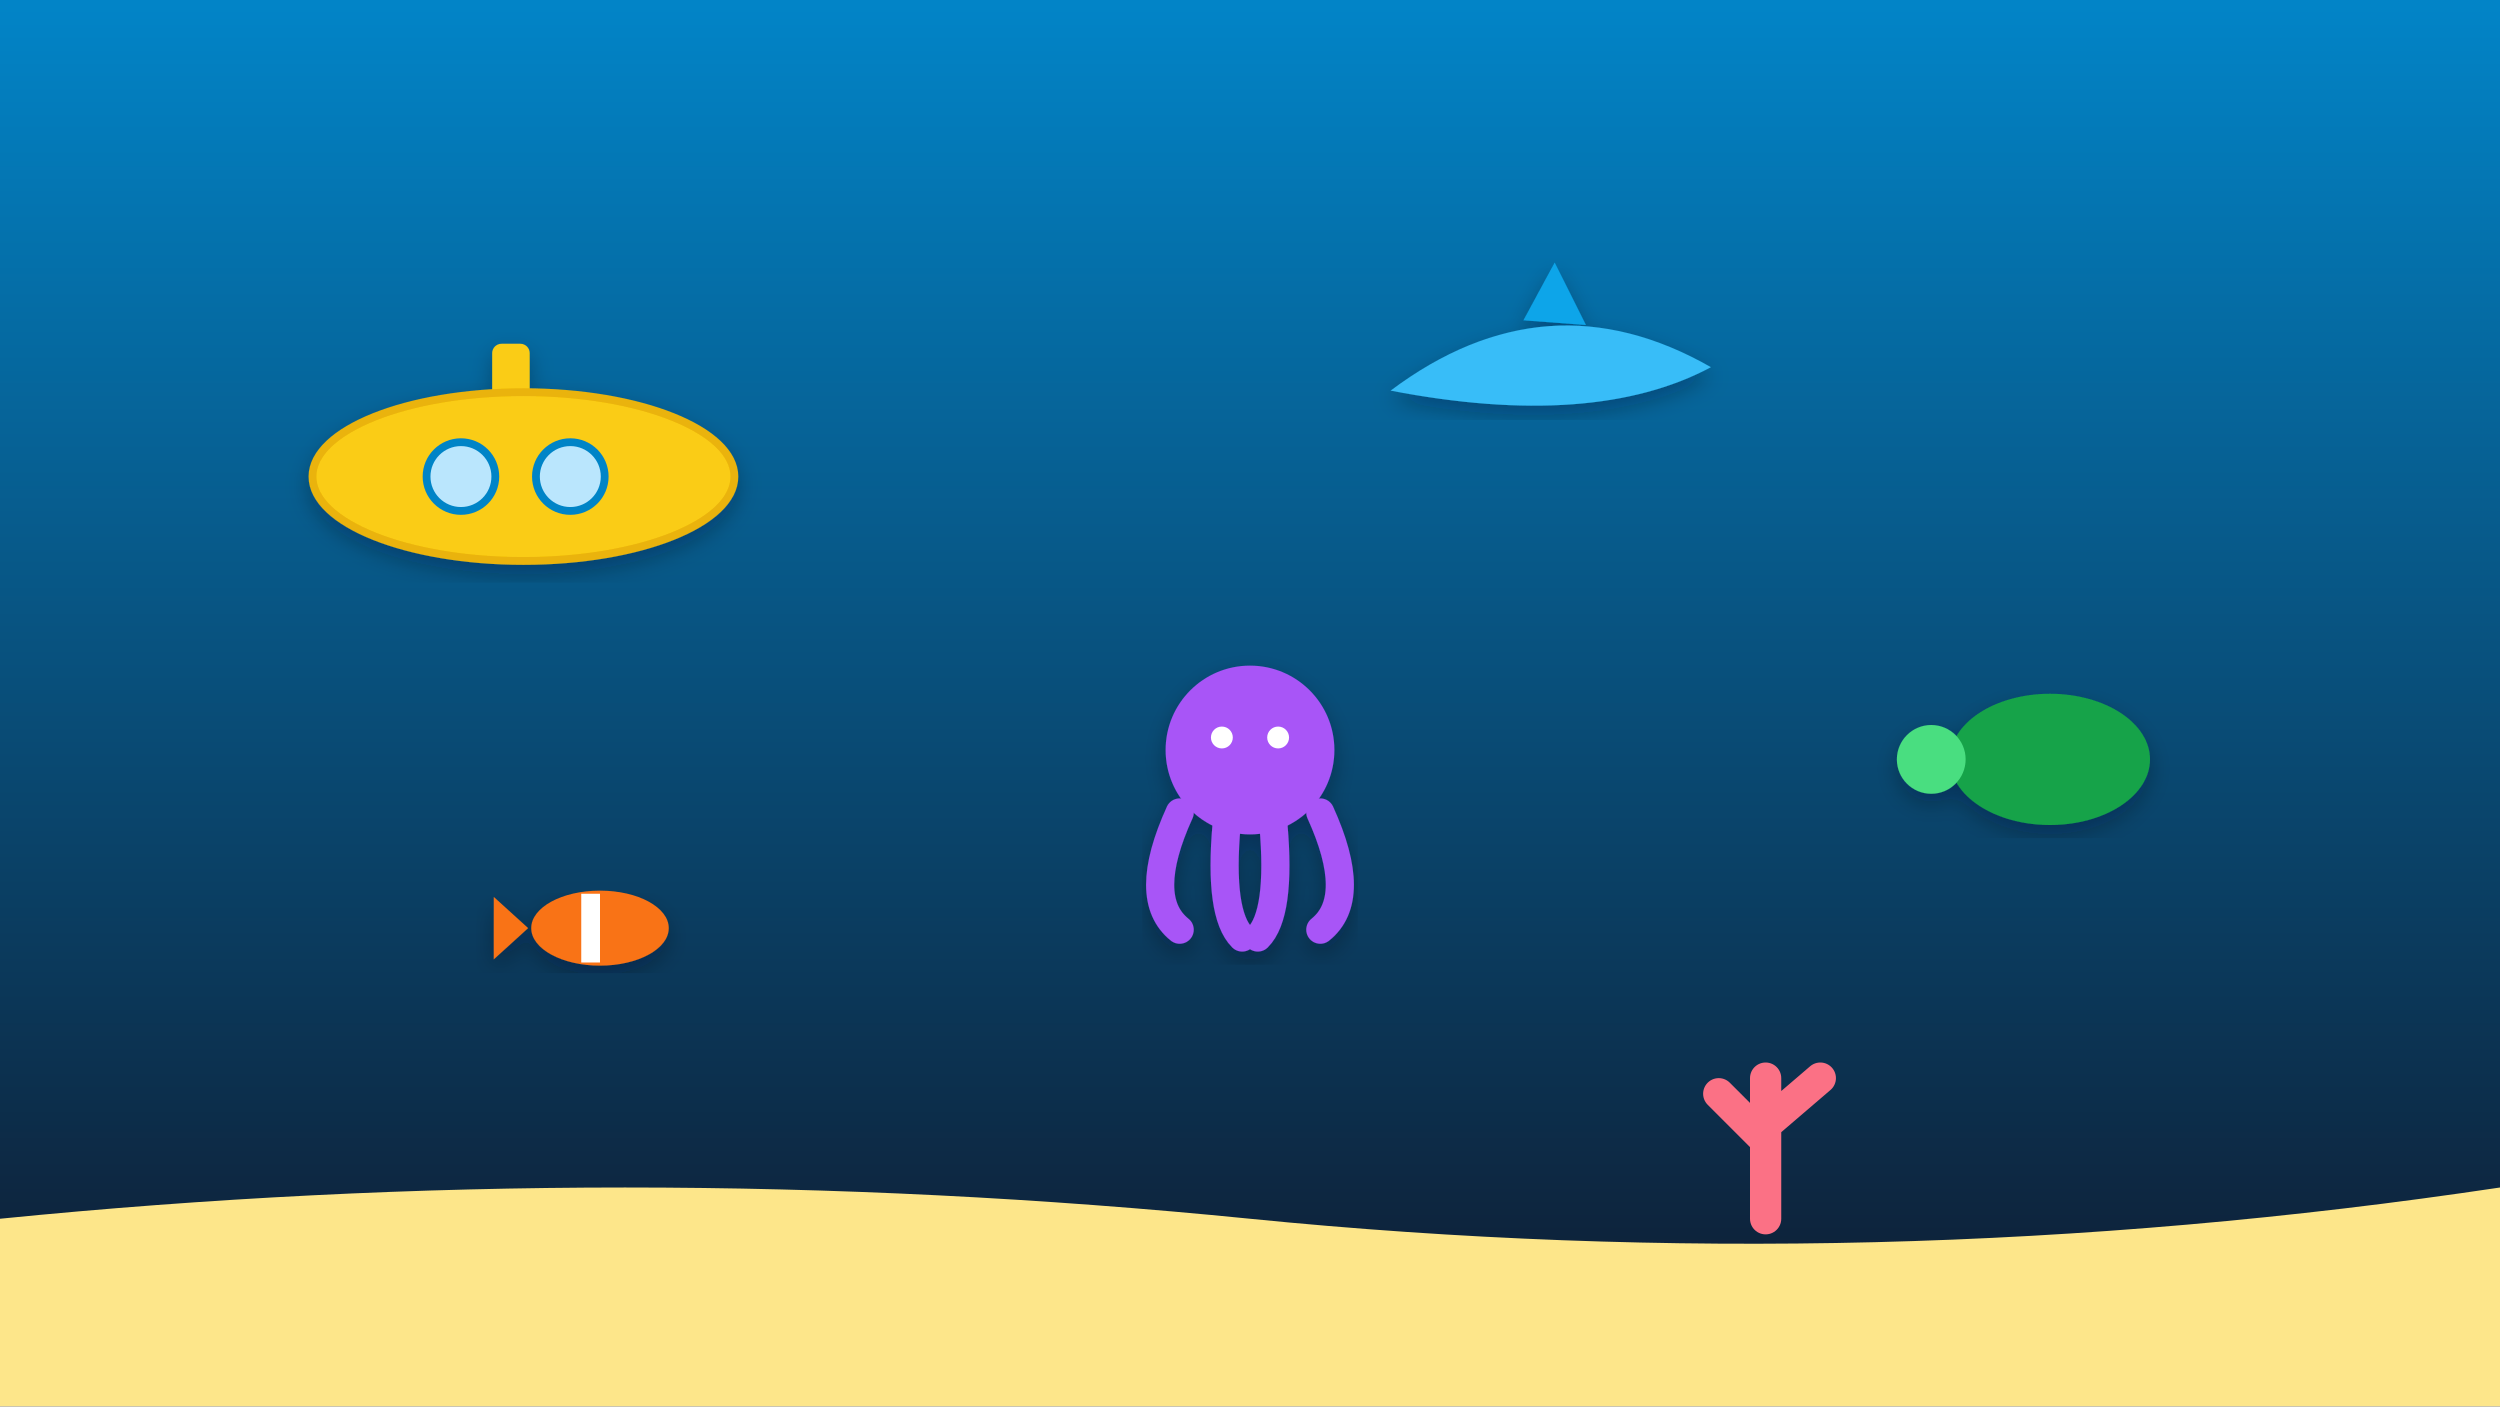
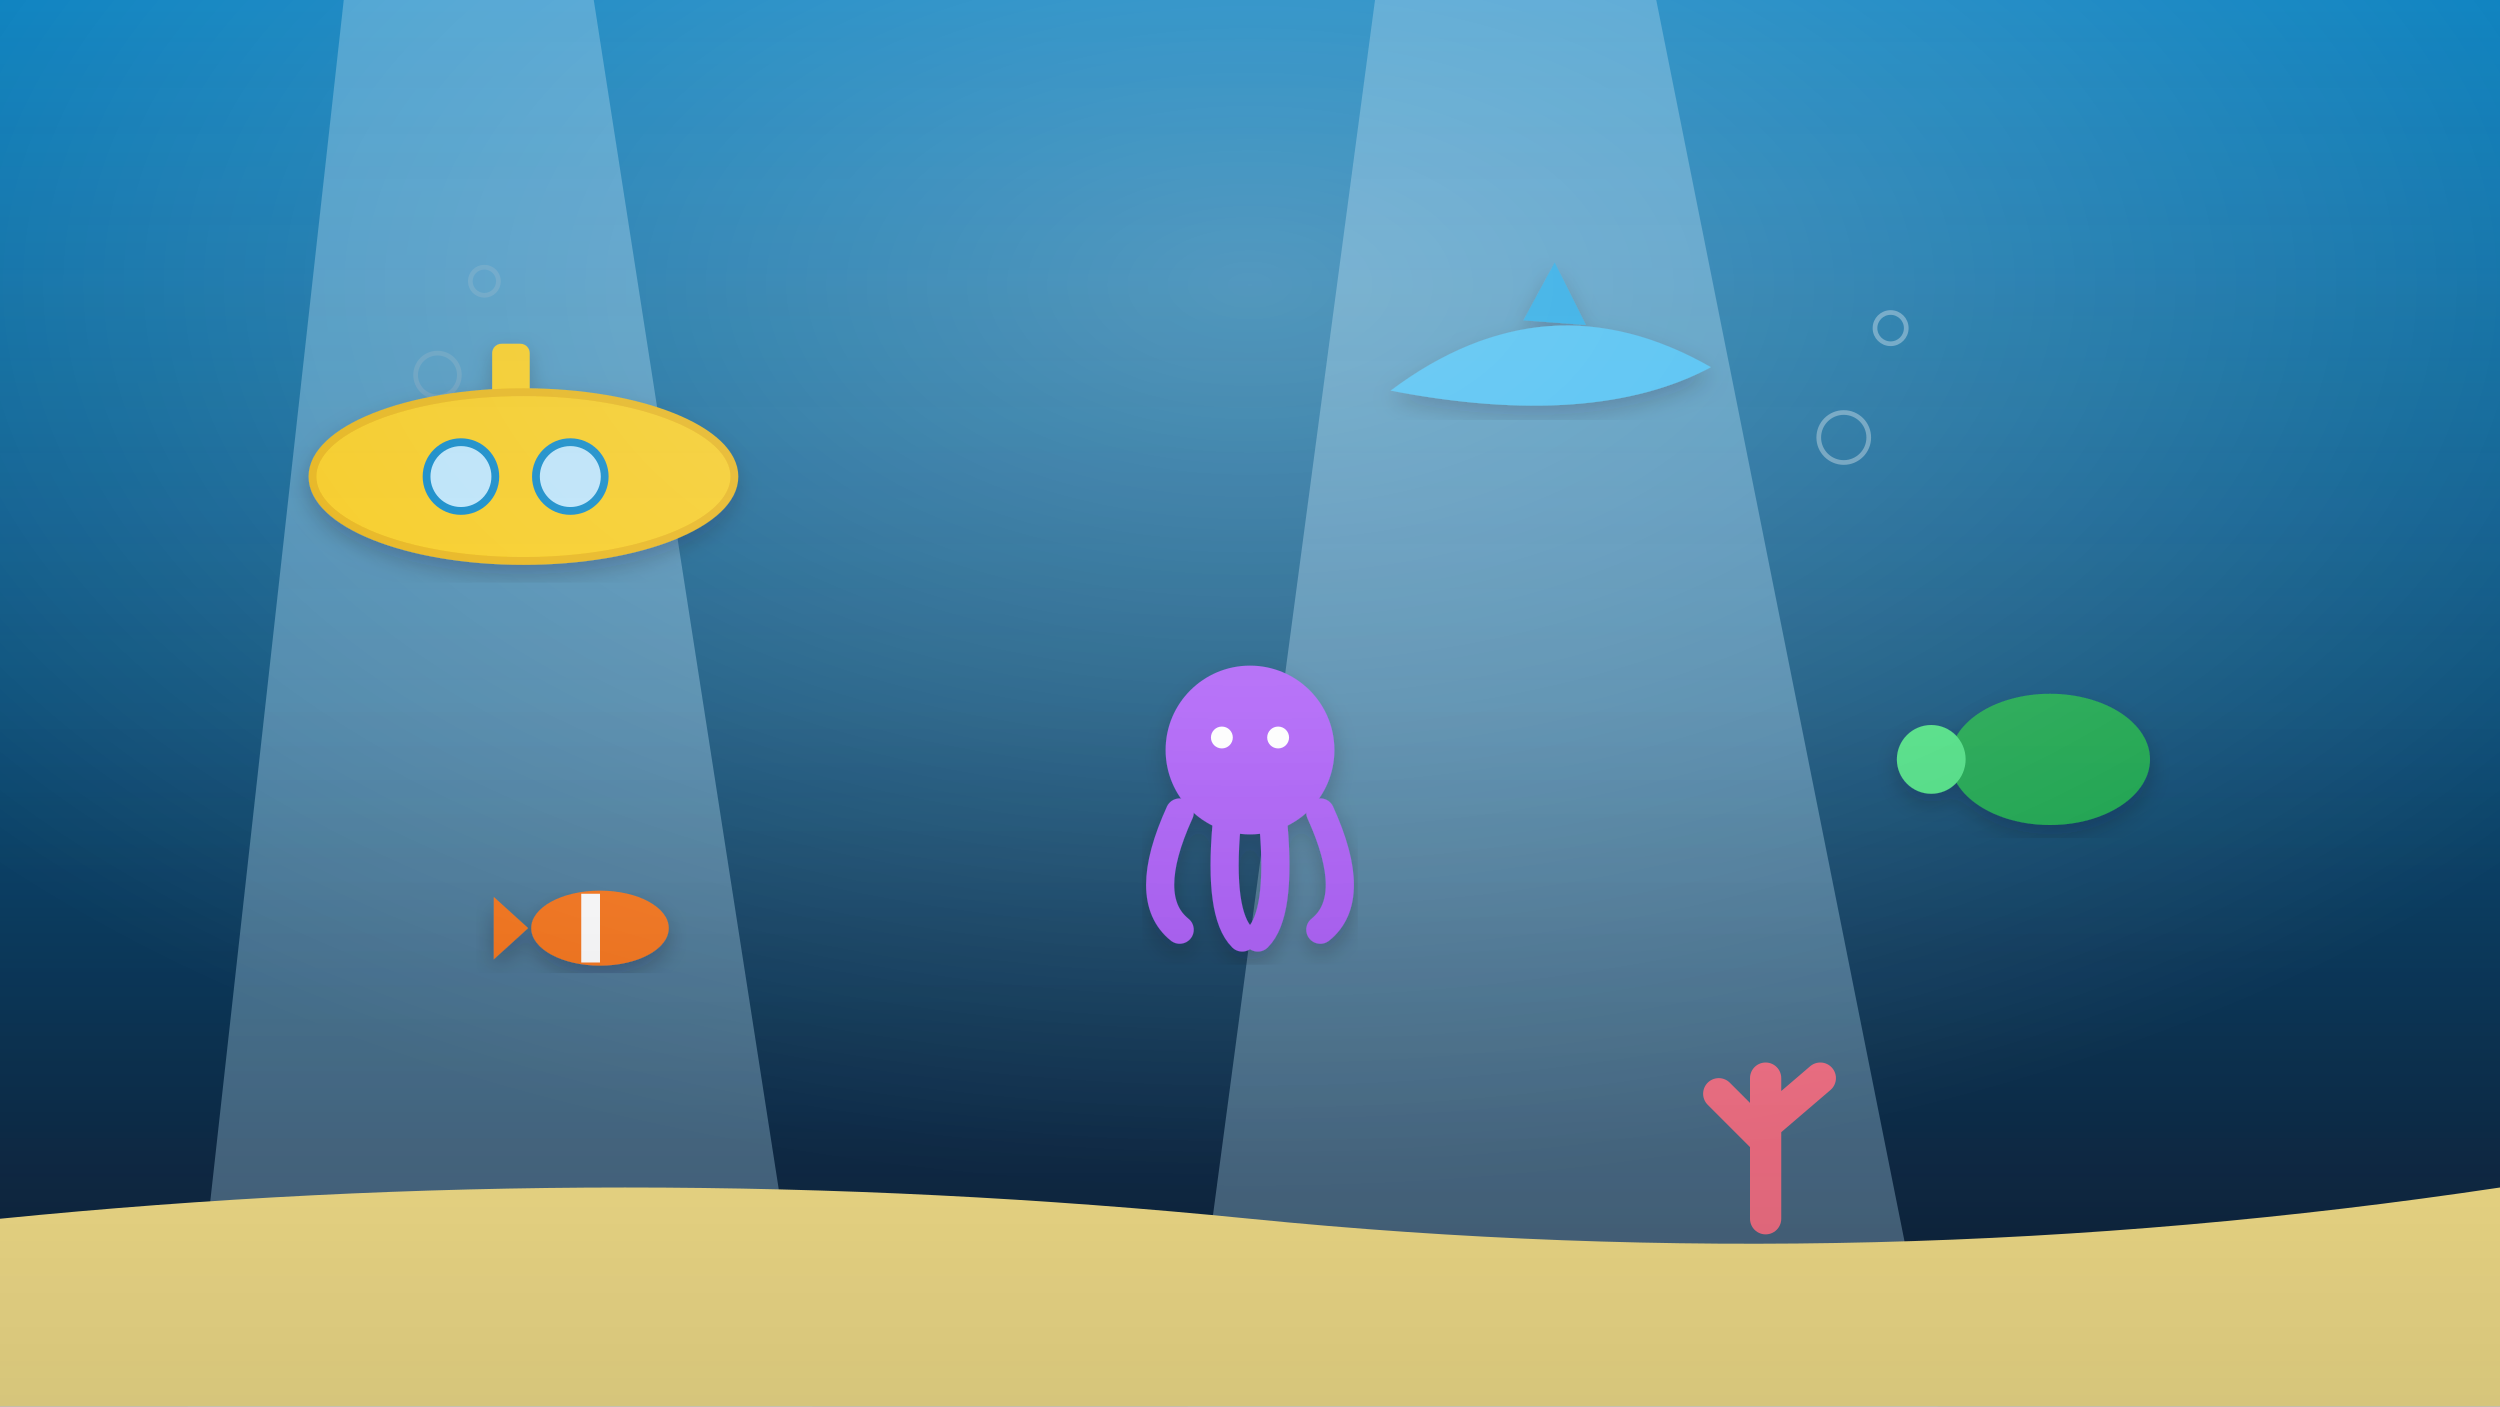
<svg xmlns="http://www.w3.org/2000/svg" viewBox="0 0 1600 900" width="1600" height="900">
  <defs>
    <linearGradient id="oceanGrad" x1="0" y1="0" x2="0" y2="1">
      <stop offset="0%" stop-color="#0284c7" />
      <stop offset="100%" stop-color="#0f172a" />
    </linearGradient>
    <filter id="shoc" x="-10%" y="-10%" width="120%" height="120%">
      <feDropShadow dx="0" dy="6" stdDeviation="7" flood-color="#020617" flood-opacity="0.28" />
    </filter>
+     <radialGradient id="sunGlow_scene_coral_reef.svg" cx="50%" cy="20%" r="65%">
+       <stop offset="0%" stop-color="#ffffff" stop-opacity="0.32" />
+       <stop offset="100%" stop-color="#ffffff" stop-opacity="0" />
+     </radialGradient>
+     <linearGradient id="vignette_scene_coral_reef.svg" x1="0" y1="0" x2="0" y2="1">
+       <stop offset="0%" stop-color="#0f172a" stop-opacity="0.06" />
+       <stop offset="50%" stop-color="#0f172a" stop-opacity="0" />
+       <stop offset="100%" stop-color="#0f172a" stop-opacity="0.16" />
+     </linearGradient>
  </defs>
  <rect width="1600" height="900" fill="url(#oceanGrad)" />
+   <g data-enriched="true" opacity="0.35">
+     <polygon points="220,0 380,0 520,900 120,900" fill="#bae6fd" />
+     <polygon points="880,0 1060,0 1240,900 760,900" fill="#bae6fd" />
+     <circle cx="280" cy="240" r="14" fill="none" stroke="#fff" stroke-width="3" />
+     <circle cx="310" cy="180" r="9" fill="none" stroke="#fff" stroke-width="3" />
+     <circle cx="1180" cy="280" r="16" fill="none" stroke="#fff" stroke-width="3" />
+     <circle cx="1210" cy="210" r="10" fill="none" stroke="#fff" stroke-width="3" />
+   </g>
  <path d="M0 780 Q400 740 800 780 T1600 760 L1600 900 L0 900 Z" fill="#fde68a" />
  <g filter="url(#shoc)" transform="translate(180, 210)">
    <rect x="135" y="10" width="24" height="45" rx="6" fill="#facc15" />
    <ellipse cx="155" cy="95" rx="135" ry="54" fill="#facc15" stroke="#eab308" stroke-width="5" />
    <circle cx="115" cy="95" r="22" fill="#bae6fd" stroke="#0284c7" stroke-width="5" />
    <circle cx="185" cy="95" r="22" fill="#bae6fd" stroke="#0284c7" stroke-width="5" />
  </g>
  <g filter="url(#shoc)">
    <path d="M890 250 Q990 175 1095 235 Q1020 275 890 250 Z" fill="#38bdf8" />
    <polygon points="975,205 995,168 1015,208" fill="#0ea5e9" />
  </g>
  <g filter="url(#shoc)">
    <circle cx="800" cy="480" r="54" fill="#a855f7" />
    <circle cx="782" cy="472" r="7" fill="#ffffff" />
    <circle cx="818" cy="472" r="7" fill="#ffffff" />
    <path d="M755 520 Q730 575 755 595" fill="none" stroke="#a855f7" stroke-width="18" stroke-linecap="round" />
    <path d="M785 528 Q780 585 795 600" fill="none" stroke="#a855f7" stroke-width="18" stroke-linecap="round" />
    <path d="M815 528 Q820 585 805 600" fill="none" stroke="#a855f7" stroke-width="18" stroke-linecap="round" />
    <path d="M845 520 Q870 575 845 595" fill="none" stroke="#a855f7" stroke-width="18" stroke-linecap="round" />
  </g>
  <g filter="url(#shoc)">
    <ellipse cx="1312" cy="486" rx="64" ry="42" fill="#16a34a" />
    <circle cx="1236" cy="486" r="22" fill="#4ade80" />
  </g>
  <g filter="url(#shoc)">
    <ellipse cx="384" cy="594" rx="44" ry="24" fill="#f97316" />
    <rect x="372" y="572" width="12" height="44" fill="#ffffff" />
    <polygon points="338,594 316,574 316,614" fill="#f97316" />
  </g>
  <path d="M1130 780 L1130 690 M1130 730 L1100 700 M1130 720 L1165 690" fill="none" stroke="#fb7185" stroke-width="20" stroke-linecap="round" />
+   <rect width="1600" height="900" fill="url(#sunGlow_scene_coral_reef.svg)" pointer-events="none" />
+   <rect width="1600" height="900" fill="url(#vignette_scene_coral_reef.svg)" pointer-events="none" />
</svg>
